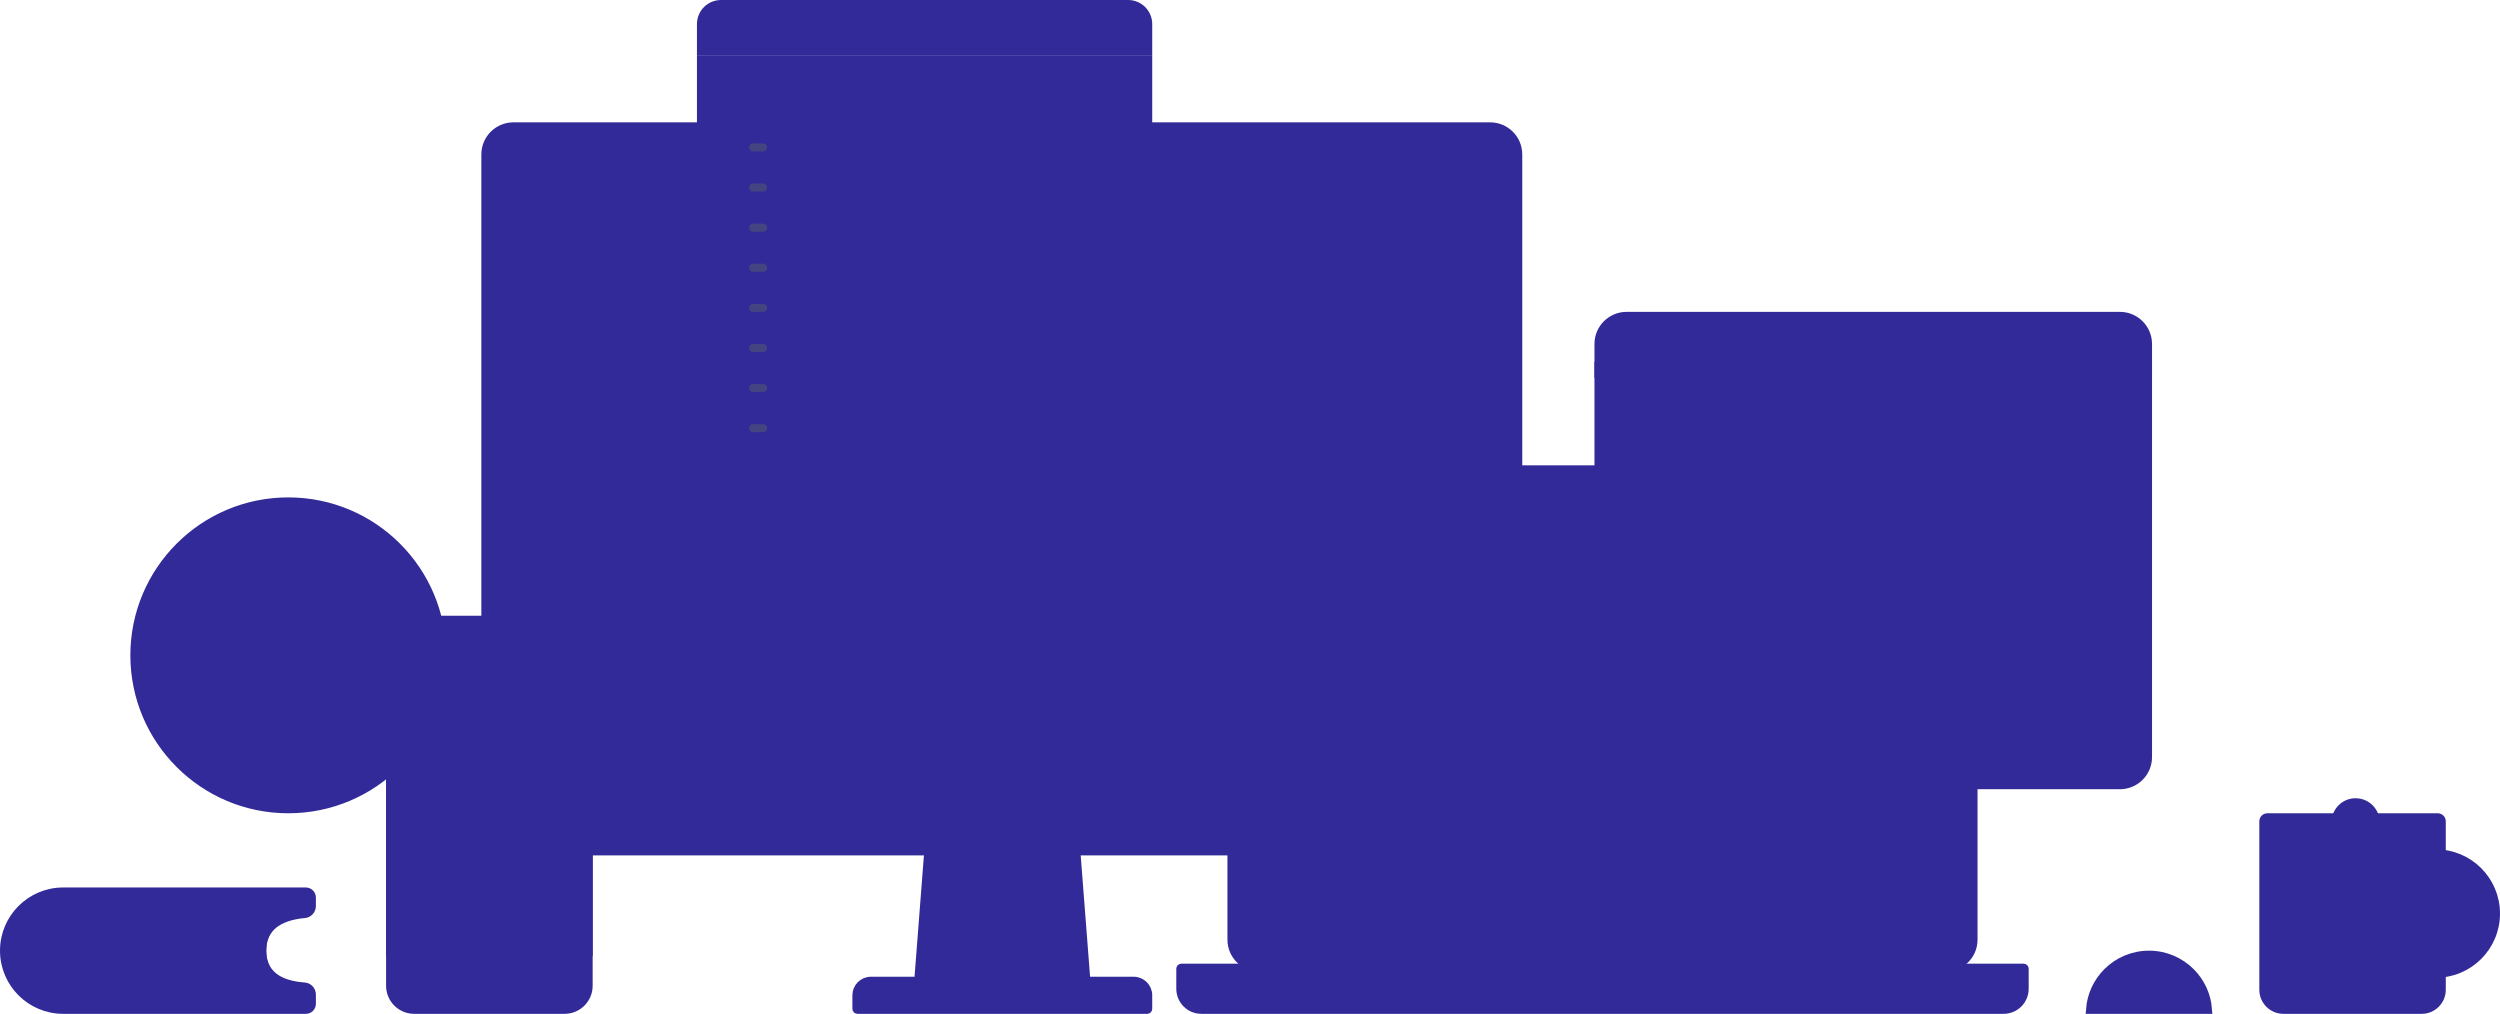
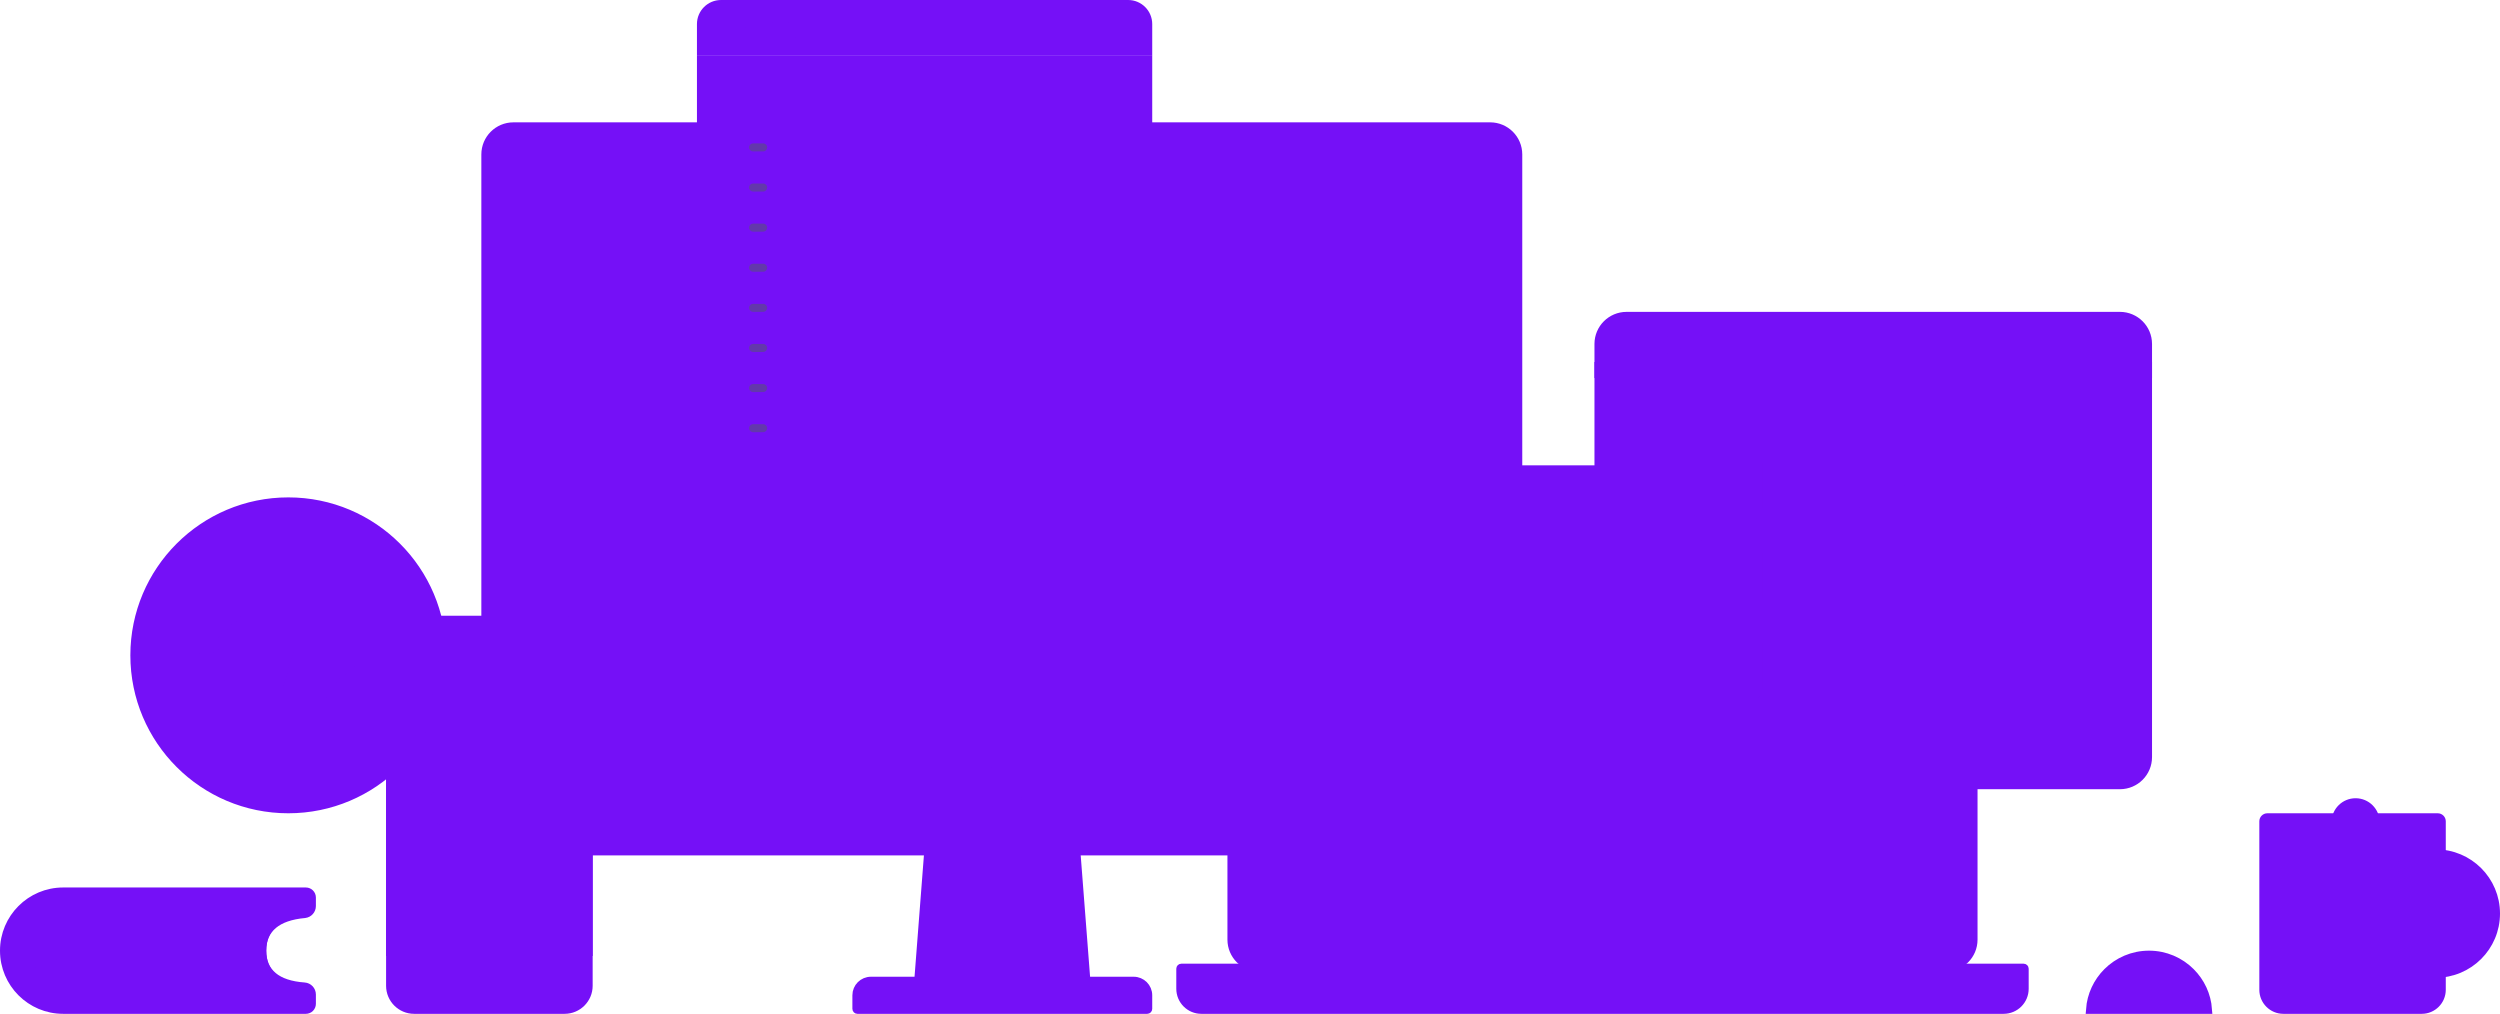
<svg xmlns="http://www.w3.org/2000/svg" width="2493px" height="1011px" viewBox="0 0 2493 1011" version="1.1">
  <g id="Assets" stroke="none" stroke-width="1" fill="none" fill-rule="evenodd">
    <g id="Group-28">
-       <path d="M1485.994,126 L512.006,126 C504.271,126 497.27,129.133 492.203,134.197 C487.134,139.264 484,146.263 484,153.994 L484,821.006 C484,828.733 487.135,835.733 492.205,840.801 C497.273,845.866 504.274,849 512.006,849 L1485.994,849 C1493.729,849 1500.73,845.867 1505.797,840.803 C1510.866,835.736 1514,828.737 1514,821.006 L1514,153.994 C1514,146.267 1510.865,139.267 1505.795,134.199 C1500.727,129.134 1493.726,126 1485.994,126 Z" id="Case" stroke="#332A99" stroke-width="8" fill="#332A99" />
-       <path d="M1438.007,188 L558.993,188 C555.683,188 552.683,189.344 550.511,191.52 C548.342,193.692 547,196.692 547,200.006 L547,696.994 C547,700.308 548.342,703.309 550.511,705.481 C552.682,707.656 555.681,709 558.993,709 L1438.007,709 C1441.317,709 1444.317,707.656 1446.489,705.48 C1448.658,703.308 1450,700.308 1450,696.994 L1450,200.006 C1450,196.692 1448.658,193.691 1446.489,191.519 C1444.318,189.344 1441.319,188 1438.007,188 Z" id="Case" stroke="#332A99" stroke-width="8" fill="#332A99" />
-       <path d="M1073.35,849 L925.65,849 L915.679,978 L1083.321,978 L1073.35,849 Z" id="Case" stroke="#332A99" stroke-width="8" fill="#332A99" />
-       <path d="M1143.998,978 L855.002,978 C854.726,978 854.476,978.111 854.295,978.292 C854.112,978.476 854,978.73 854,979.009 L854,992.5 C854,996.505 855.623,1000.129 858.248,1002.753 C860.873,1005.377 864.5,1007 868.506,1007 L1130.494,1007 C1134.499,1007 1138.126,1005.376 1140.751,1002.752 C1143.376,1000.128 1145,996.504 1145,992.5 L1145,979.009 C1145,978.729 1144.89,978.475 1144.707,978.292 C1144.526,978.11 1144.275,978 1143.998,978 Z" id="Keyboard" stroke="#332A99" stroke-width="8" fill="#332A99" transform="translate(999.5, 992.5) scale(1, -1) translate(-999.5, -992.5) " />
-       <circle id="Oval-6" stroke="#332A99" stroke-width="8" cx="999.5" cy="784.5" r="18.5" />
-       <rect id="Case" stroke="#332A99" stroke-width="8" fill="#332A99" x="389" y="618" width="198" height="389" rx="24" />
-       <path d="M587,662 L389,662 L389,949.3 L587,949.3 L587,662 Z" id="Case" stroke="#332A99" stroke-width="8" fill="#332A99" />
-       <rect id="Rectangle-11" fill="#332A99" x="441" y="636" width="95" height="8" rx="4" />
-       <rect id="Rectangle-11" fill="#332A99" x="477" y="966" width="22.8" height="22.8" rx="11.4" />
-       <circle id="Oval-6" stroke="#332A99" stroke-width="8" fill="#332A99" cx="445" cy="805" r="15" />
-       <g id="Group-73" transform="translate(480, 779)" fill="#332A99">
+       <path d="M1485.994,126 L512.006,126 C504.271,126 497.27,129.133 492.203,134.197 C487.134,139.264 484,146.263 484,153.994 L484,821.006 C484,828.733 487.135,835.733 492.205,840.801 C497.273,845.866 504.274,849 512.006,849 L1485.994,849 C1493.729,849 1500.73,845.867 1505.797,840.803 C1510.866,835.736 1514,828.737 1514,821.006 L1514,153.994 C1514,146.267 1510.865,139.267 1505.795,134.199 C1500.727,129.134 1493.726,126 1485.994,126 Z" id="Case" stroke="#7510F7" stroke-width="8" fill="#7510F7" />
+       <path d="M1438.007,188 L558.993,188 C555.683,188 552.683,189.344 550.511,191.52 C548.342,193.692 547,196.692 547,200.006 L547,696.994 C547,700.308 548.342,703.309 550.511,705.481 C552.682,707.656 555.681,709 558.993,709 L1438.007,709 C1441.317,709 1444.317,707.656 1446.489,705.48 C1448.658,703.308 1450,700.308 1450,696.994 L1450,200.006 C1450,196.692 1448.658,193.691 1446.489,191.519 C1444.318,189.344 1441.319,188 1438.007,188 Z" id="Case" stroke="#7510F7" stroke-width="8" fill="#7510F7" />
+       <path d="M1073.35,849 L925.65,849 L915.679,978 L1083.321,978 L1073.35,849 Z" id="Case" stroke="#7510F7" stroke-width="8" fill="#7510F7" />
+       <path d="M1143.998,978 L855.002,978 C854.726,978 854.476,978.111 854.295,978.292 C854.112,978.476 854,978.73 854,979.009 L854,992.5 C854,996.505 855.623,1000.129 858.248,1002.753 C860.873,1005.377 864.5,1007 868.506,1007 L1130.494,1007 C1134.499,1007 1138.126,1005.376 1140.751,1002.752 C1143.376,1000.128 1145,996.504 1145,992.5 L1145,979.009 C1145,978.729 1144.89,978.475 1144.707,978.292 C1144.526,978.11 1144.275,978 1143.998,978 Z" id="Keyboard" stroke="#7510F7" stroke-width="8" fill="#7510F7" transform="translate(999.5, 992.5) scale(1, -1) translate(-999.5, -992.5) " />
+       <circle id="Oval-6" stroke="#7510F7" stroke-width="8" cx="999.5" cy="784.5" r="18.5" />
+       <rect id="Case" stroke="#7510F7" stroke-width="8" fill="#7510F7" x="389" y="618" width="198" height="389" rx="24" />
+       <path d="M587,662 L389,662 L389,949.3 L587,949.3 L587,662 Z" id="Case" stroke="#7510F7" stroke-width="8" fill="#7510F7" />
+       <rect id="Rectangle-11" fill="#7510F7" x="441" y="636" width="95" height="8" rx="4" />
+       <rect id="Rectangle-11" fill="#7510F7" x="477" y="966" width="22.8" height="22.8" rx="11.4" />
+       <circle id="Oval-6" stroke="#7510F7" stroke-width="8" fill="#7510F7" cx="445" cy="805" r="15" />
+       <g id="Group-73" transform="translate(480, 779)" fill="#7510F7">
        <rect id="Rectangle-11" x="0" y="0" width="70" height="8" rx="4" />
        <rect id="Rectangle-11" x="0" y="22" width="50" height="8" rx="4" />
        <rect id="Rectangle-11" x="0" y="44" width="30" height="8" rx="4" />
      </g>
-       <circle id="Oval-7" stroke="#332A99" stroke-width="8" fill="#332A99" cx="287.5" cy="653.5" r="153.5" />
-       <path d="M1940.009,468 L1255.991,468 C1248.259,468 1241.262,471.134 1236.197,476.2 C1231.132,481.267 1228,488.267 1228,496 L1228,937 C1228,944.728 1231.134,951.729 1236.2,956.797 C1241.265,961.865 1248.262,965 1255.991,965 L1940.009,965 C1947.741,965 1954.738,961.866 1959.803,956.8 C1964.868,951.733 1968,944.733 1968,937 L1968,496 C1968,488.272 1964.866,481.271 1959.8,476.203 C1954.735,471.135 1947.738,468 1940.009,468 Z" id="Case" stroke="#332A99" stroke-width="8" fill="#332A99" />
-       <path d="M2018.008,965 L1177.992,965 C1177.719,965 1177.472,965.112 1177.293,965.291 C1177.112,965.472 1177,965.723 1177,966 L1177,986 C1177,991.8 1179.351,997.049 1183.152,1000.849 C1186.953,1004.65 1192.206,1007 1198.007,1007 L1997.993,1007 C2003.794,1007 2009.046,1004.649 2012.848,1000.849 C2016.649,997.049 2019,991.799 2019,986 L2019,966 C2019,965.723 2018.887,965.473 2018.705,965.291 C2018.527,965.113 2018.281,965 2018.008,965 Z" id="Keyboard" stroke="#332A99" stroke-width="8" fill="#332A99" />
-       <path d="M1653.29,965.449 L1541.307,965.449 C1543.256,970.584 1546.53,975.065 1550.71,978.477 C1556.048,982.836 1562.866,985.448 1570.294,985.448 L1624.304,985.448 C1631.73,985.448 1638.548,982.835 1643.886,978.476 C1648.066,975.064 1651.34,970.583 1653.29,965.449 Z" id="Notch" stroke="#332A99" stroke-width="8" fill="#332A99" />
-       <rect id="Screen" fill="#332A99" x="1257" y="511" width="681.407" height="411.85" rx="8" />
+       <circle id="Oval-7" stroke="#7510F7" stroke-width="8" fill="#7510F7" cx="287.5" cy="653.5" r="153.5" />
+       <path d="M1940.009,468 L1255.991,468 C1248.259,468 1241.262,471.134 1236.197,476.2 C1231.132,481.267 1228,488.267 1228,496 L1228,937 C1228,944.728 1231.134,951.729 1236.2,956.797 C1241.265,961.865 1248.262,965 1255.991,965 L1940.009,965 C1947.741,965 1954.738,961.866 1959.803,956.8 C1964.868,951.733 1968,944.733 1968,937 L1968,496 C1968,488.272 1964.866,481.271 1959.8,476.203 C1954.735,471.135 1947.738,468 1940.009,468 Z" id="Case" stroke="#7510F7" stroke-width="8" fill="#7510F7" />
+       <path d="M2018.008,965 L1177.992,965 C1177.719,965 1177.472,965.112 1177.293,965.291 C1177.112,965.472 1177,965.723 1177,966 L1177,986 C1177,991.8 1179.351,997.049 1183.152,1000.849 C1186.953,1004.65 1192.206,1007 1198.007,1007 L1997.993,1007 C2003.794,1007 2009.046,1004.649 2012.848,1000.849 C2016.649,997.049 2019,991.799 2019,986 L2019,966 C2019,965.723 2018.887,965.473 2018.705,965.291 C2018.527,965.113 2018.281,965 2018.008,965 Z" id="Keyboard" stroke="#7510F7" stroke-width="8" fill="#7510F7" />
+       <path d="M1653.29,965.449 L1541.307,965.449 C1543.256,970.584 1546.53,975.065 1550.71,978.477 C1556.048,982.836 1562.866,985.448 1570.294,985.448 L1624.304,985.448 C1631.73,985.448 1638.548,982.835 1643.886,978.476 C1648.066,975.064 1651.34,970.583 1653.29,965.449 Z" id="Notch" stroke="#7510F7" stroke-width="8" fill="#7510F7" />
+       <rect id="Screen" fill="#7510F7" x="1257" y="511" width="681.407" height="411.85" rx="8" />
      <g id="Group-69" transform="translate(695, 0)">
        <circle id="Oval-3" fill="#293347" cx="282" cy="197" r="5" />
-         <path d="M450,59 L4,59 L4,494.001 C4,499.527 6.238,504.525 9.858,508.143 C13.479,511.763 18.482,514 24.009,514 L429.991,514 C435.517,514 440.52,511.762 444.14,508.142 C447.761,504.524 450,499.524 450,494.001 L450,59 Z" id="Case" stroke="#332A99" stroke-width="8" fill="#332A99" />
-         <path d="M429.991,4 L24.009,4 C18.483,4 13.481,6.239 9.86,9.859 C6.239,13.479 4,18.48 4,24.004 L4,51 L450,51 L450,24.004 C450,18.481 447.76,13.48 444.139,9.86 C440.518,6.24 435.516,4 429.991,4 Z" id="Case" stroke="#332A99" stroke-width="8" fill="#332A99" />
-         <circle id="Oval-5" fill="#332A99" cx="39" cy="28" r="9" />
-         <circle id="Oval-5" fill="#332A99" cx="69" cy="28" r="9" />
-         <circle id="Oval-5" fill="#332A99" cx="99" cy="28" r="9" />
+         <path d="M450,59 L4,59 L4,494.001 C4,499.527 6.238,504.525 9.858,508.143 C13.479,511.763 18.482,514 24.009,514 L429.991,514 C435.517,514 440.52,511.762 444.14,508.142 C447.761,504.524 450,499.524 450,494.001 L450,59 Z" id="Case" stroke="#7510F7" stroke-width="8" fill="#7510F7" />
+         <path d="M429.991,4 L24.009,4 C18.483,4 13.481,6.239 9.86,9.859 C6.239,13.479 4,18.48 4,24.004 L4,51 L450,51 L450,24.004 C450,18.481 447.76,13.48 444.139,9.86 C440.518,6.24 435.516,4 429.991,4 Z" id="Case" stroke="#7510F7" stroke-width="8" fill="#7510F7" />
+         <circle id="Oval-5" fill="#7510F7" cx="39" cy="28" r="9" />
+         <circle id="Oval-5" fill="#7510F7" cx="69" cy="28" r="9" />
+         <circle id="Oval-5" fill="#7510F7" cx="99" cy="28" r="9" />
        <g id="Group-72" transform="translate(52, 143)">
          <rect id="Rectangle-11" fill="#535B6B" opacity="0.54" x="0" y="200" width="18" height="8" rx="4" />
          <rect id="Rectangle-11" fill="#535B6B" opacity="0.54" x="0" y="0" width="18" height="8" rx="4" />
-           <path d="M34,0 L61,0 C63.209,-4.05812251e-16 65,1.791 65,4 C65,6.209 63.209,8 61,8 L34,8 C31.791,8 30,6.209 30,4 C30,1.791 31.791,4.05812251e-16 34,0 Z" id="Rectangle-11" fill="#332A99" />
-           <path d="M79,0 L106,0 C108.209,-4.05812251e-16 110,1.791 110,4 C110,6.209 108.209,8 106,8 L79,8 C76.791,8 75,6.209 75,4 C75,1.791 76.791,4.05812251e-16 79,0 Z" id="Rectangle-11" fill="#332A99" />
-           <path d="M124,0 L174,0 C176.209,-4.05812251e-16 178,1.791 178,4 C178,6.209 176.209,8 174,8 L124,8 C121.791,8 120,6.209 120,4 C120,1.791 121.791,4.05812251e-16 124,0 Z" id="Rectangle-11" fill="#332A99" />
-           <path d="M192,0 L266,0 C268.209,-4.05812251e-16 270,1.791 270,4 C270,6.209 268.209,8 266,8 L192,8 C189.791,8 188,6.209 188,4 C188,1.791 189.791,4.05812251e-16 192,0 Z" id="Rectangle-11" fill="#332A99" />
+           <path d="M34,0 L61,0 C63.209,-4.05812251e-16 65,1.791 65,4 C65,6.209 63.209,8 61,8 L34,8 C31.791,8 30,6.209 30,4 C30,1.791 31.791,4.05812251e-16 34,0 Z" id="Rectangle-11" fill="#7510F7" />
+           <path d="M79,0 L106,0 C108.209,-4.05812251e-16 110,1.791 110,4 C110,6.209 108.209,8 106,8 L79,8 C76.791,8 75,6.209 75,4 C75,1.791 76.791,4.05812251e-16 79,0 Z" id="Rectangle-11" fill="#7510F7" />
+           <path d="M124,0 L174,0 C176.209,-4.05812251e-16 178,1.791 178,4 C178,6.209 176.209,8 174,8 L124,8 C121.791,8 120,6.209 120,4 C120,1.791 121.791,4.05812251e-16 124,0 Z" id="Rectangle-11" fill="#7510F7" />
+           <path d="M192,0 L266,0 C268.209,-4.05812251e-16 270,1.791 270,4 C270,6.209 268.209,8 266,8 L192,8 C189.791,8 188,6.209 188,4 C188,1.791 189.791,4.05812251e-16 192,0 Z" id="Rectangle-11" fill="#7510F7" />
          <rect id="Rectangle-11" fill="#535B6B" opacity="0.54" x="0" y="40" width="18" height="8" rx="4" />
          <rect id="Rectangle-11" fill="#535B6B" opacity="0.54" x="0" y="80" width="18" height="8" rx="4" />
          <rect id="Rectangle-11" fill="#535B6B" opacity="0.54" x="0" y="120" width="18" height="8" rx="4" />
          <rect id="Rectangle-11" fill="#535B6B" opacity="0.54" x="0" y="160" width="18" height="8" rx="4" />
          <rect id="Rectangle-11" fill="#535B6B" opacity="0.54" x="0" y="240" width="18" height="8" rx="4" />
          <rect id="Rectangle-11" fill="#535B6B" opacity="0.54" x="0" y="280" width="18" height="8" rx="4" />
-           <rect id="Rectangle-11" fill="#332A99" x="30" y="40" width="70" height="8" rx="4" />
-           <rect id="Rectangle-11" fill="#332A99" x="110" y="40" width="120" height="8" rx="4" />
-           <rect id="Rectangle-11" fill="#332A99" x="240" y="40" width="50" height="8" rx="4" />
-           <rect id="Rectangle-11" fill="#332A99" x="30" y="80" width="50" height="8" rx="4" />
-           <rect id="Rectangle-11" fill="#332A99" x="90" y="80" width="50" height="8" rx="4" />
-           <rect id="Rectangle-11" fill="#332A99" x="150" y="80" width="30" height="8" rx="4" />
-           <rect id="Rectangle-11" fill="#332A99" x="30" y="120" width="100" height="8" rx="4" />
-           <rect id="Rectangle-11" fill="#332A99" x="140" y="120" width="70" height="8" rx="4" />
-           <rect id="Rectangle-11" fill="#332A99" x="30" y="160" width="100" height="8" rx="4" />
-           <rect id="Rectangle-11" fill="#332A99" x="140" y="160" width="130" height="8" rx="4" />
-           <rect id="Rectangle-11" fill="#332A99" x="30" y="200" width="70" height="8" rx="4" />
-           <rect id="Rectangle-11" fill="#332A99" x="110" y="200" width="70" height="8" rx="4" />
-           <rect id="Rectangle-11" fill="#332A99" x="190" y="200" width="40" height="8" rx="4" />
-           <rect id="Rectangle-11" fill="#332A99" x="30" y="240" width="130" height="8" rx="4" />
-           <rect id="Rectangle-11" fill="#332A99" x="30" y="280" width="60" height="8" rx="4" />
+           <rect id="Rectangle-11" fill="#7510F7" x="30" y="40" width="70" height="8" rx="4" />
+           <rect id="Rectangle-11" fill="#7510F7" x="110" y="40" width="120" height="8" rx="4" />
+           <rect id="Rectangle-11" fill="#7510F7" x="240" y="40" width="50" height="8" rx="4" />
+           <rect id="Rectangle-11" fill="#7510F7" x="30" y="80" width="50" height="8" rx="4" />
+           <rect id="Rectangle-11" fill="#7510F7" x="90" y="80" width="50" height="8" rx="4" />
+           <rect id="Rectangle-11" fill="#7510F7" x="150" y="80" width="30" height="8" rx="4" />
+           <rect id="Rectangle-11" fill="#7510F7" x="30" y="120" width="100" height="8" rx="4" />
+           <rect id="Rectangle-11" fill="#7510F7" x="140" y="120" width="70" height="8" rx="4" />
+           <rect id="Rectangle-11" fill="#7510F7" x="30" y="160" width="100" height="8" rx="4" />
+           <rect id="Rectangle-11" fill="#7510F7" x="140" y="160" width="130" height="8" rx="4" />
+           <rect id="Rectangle-11" fill="#7510F7" x="30" y="200" width="70" height="8" rx="4" />
+           <rect id="Rectangle-11" fill="#7510F7" x="110" y="200" width="70" height="8" rx="4" />
+           <rect id="Rectangle-11" fill="#7510F7" x="190" y="200" width="40" height="8" rx="4" />
+           <rect id="Rectangle-11" fill="#7510F7" x="30" y="240" width="130" height="8" rx="4" />
+           <rect id="Rectangle-11" fill="#7510F7" x="30" y="280" width="60" height="8" rx="4" />
        </g>
      </g>
      <g id="Group-68" transform="translate(1598, 319)">
-         <path d="M544,46 L-4,46 L-4,435.996 C-4,443.731 -0.865,450.732 4.203,455.799 C9.272,460.866 16.274,464 24.01,464 L515.99,464 C523.729,464 530.73,460.866 535.797,455.8 C540.866,450.733 544,443.731 544,435.996 L544,46 Z" id="Case" stroke="#332A99" stroke-width="8" fill="#332A99" />
-         <path d="M515.99,-4 L24.01,-4 C16.272,-4 9.271,-0.868 4.204,4.196 C-0.866,9.262 -4,16.262 -4,23.993 L-4,54 L544,54 L544,23.993 C544,16.263 540.865,9.264 535.795,4.198 C530.727,-0.867 523.725,-4 515.99,-4 Z" id="Case" stroke="#332A99" stroke-width="8" fill="#332A99" />
-         <circle id="Oval-5" fill="#332A99" cx="39" cy="25" r="9" />
-         <circle id="Oval-5" fill="#332A99" cx="69" cy="25" r="9" />
-         <circle id="Oval-5" fill="#332A99" cx="99" cy="25" r="9" />
+         <path d="M544,46 L-4,46 L-4,435.996 C-4,443.731 -0.865,450.732 4.203,455.799 C9.272,460.866 16.274,464 24.01,464 L515.99,464 C523.729,464 530.73,460.866 535.797,455.8 C540.866,450.733 544,443.731 544,435.996 L544,46 Z" id="Case" stroke="#7510F7" stroke-width="8" fill="#7510F7" />
+         <path d="M515.99,-4 L24.01,-4 C16.272,-4 9.271,-0.868 4.204,4.196 C-0.866,9.262 -4,16.262 -4,23.993 L-4,54 L544,54 L544,23.993 C544,16.263 540.865,9.264 535.795,4.198 C530.727,-0.867 523.725,-4 515.99,-4 Z" id="Case" stroke="#7510F7" stroke-width="8" fill="#7510F7" />
+         <circle id="Oval-5" fill="#7510F7" cx="39" cy="25" r="9" />
+         <circle id="Oval-5" fill="#7510F7" cx="69" cy="25" r="9" />
+         <circle id="Oval-5" fill="#7510F7" cx="99" cy="25" r="9" />
        <g id="Group-61" transform="translate(219, 139)">
-           <circle id="Oval-6" stroke="#332A99" stroke-width="9" cx="116" cy="116" r="100" />
-           <path d="M129,4 L105,4 L105,28 L129,28 L129,4 Z" id="Rectangle-12" stroke="#332A99" stroke-width="8" fill="#332A99" />
-           <path d="M128,204 L104,204 L104,228 L128,228 L128,204 Z" id="Rectangle-12" stroke="#332A99" stroke-width="8" fill="#332A99" />
-           <path d="M28,105 L4,105 L4,129 L28,129 L28,105 Z" id="Rectangle-12" stroke="#332A99" stroke-width="8" fill="#332A99" />
-           <line x1="216" y1="26" x2="216" y2="101" id="Line" stroke="#332A99" stroke-width="8" stroke-linecap="square" />
-           <line x1="216" y1="131" x2="216" y2="206" id="Line" stroke="#332A99" stroke-width="8" stroke-linecap="square" />
-           <circle id="Oval-5" fill="#332A99" cx="216" cy="23" r="12" />
-           <circle id="Oval-5" fill="#332A99" cx="216" cy="213" r="12" />
-           <path d="M227,105 L203,105 L203,129 L227,129 L227,105 Z" id="Rectangle-12" stroke="#332A99" stroke-width="8" fill="#332A99" />
+           <circle id="Oval-6" stroke="#7510F7" stroke-width="9" cx="116" cy="116" r="100" />
+           <path d="M129,4 L105,4 L105,28 L129,28 L129,4 Z" id="Rectangle-12" stroke="#7510F7" stroke-width="8" fill="#7510F7" />
+           <path d="M128,204 L104,204 L104,228 L128,228 L128,204 Z" id="Rectangle-12" stroke="#7510F7" stroke-width="8" fill="#7510F7" />
+           <path d="M28,105 L4,105 L4,129 L28,129 L28,105 Z" id="Rectangle-12" stroke="#7510F7" stroke-width="8" fill="#7510F7" />
+           <line x1="216" y1="26" x2="216" y2="101" id="Line" stroke="#7510F7" stroke-width="8" stroke-linecap="square" />
+           <line x1="216" y1="131" x2="216" y2="206" id="Line" stroke="#7510F7" stroke-width="8" stroke-linecap="square" />
+           <circle id="Oval-5" fill="#7510F7" cx="216" cy="23" r="12" />
+           <circle id="Oval-5" fill="#7510F7" cx="216" cy="213" r="12" />
+           <path d="M227,105 L203,105 L203,129 L227,129 L227,105 Z" id="Rectangle-12" stroke="#7510F7" stroke-width="8" fill="#7510F7" />
        </g>
        <g id="Group-60" transform="translate(90, 130)">
-           <rect id="Rectangle-15" fill="#332A99" x="0" y="0" width="70" height="70" rx="12" />
-           <rect id="Rectangle-15" fill="#332A99" x="0" y="90" width="70" height="70" rx="12" />
-           <rect id="Rectangle-15" fill="#332A99" x="0" y="180" width="70" height="70" rx="12" />
+           <rect id="Rectangle-15" fill="#7510F7" x="0" y="0" width="70" height="70" rx="12" />
+           <rect id="Rectangle-15" fill="#7510F7" x="0" y="90" width="70" height="70" rx="12" />
+           <rect id="Rectangle-15" fill="#7510F7" x="0" y="180" width="70" height="70" rx="12" />
        </g>
      </g>
-       <g id="Group-65" transform="translate(2253, 800)" stroke="#332A99" stroke-width="8">
-         <g id="Group-64" transform="translate(116, 51)" fill="#332A99">
+       <g id="Group-65" transform="translate(2253, 800)" stroke="#7510F7" stroke-width="8">
+         <g id="Group-64" transform="translate(116, 51)" fill="#7510F7">
          <circle id="Oval-8" cx="60" cy="60" r="60" />
          <circle id="Oval-8" cx="60" cy="60" r="35" />
        </g>
-         <circle id="Oval-8" fill="#332A99" cx="96" cy="20" r="20" />
-         <path d="M177.93,15 L8,15 C6.895,15 5.895,15.448 5.172,16.172 C4.448,16.895 4,17.895 4,19 L4,187 C4,192.523 6.239,197.523 9.858,201.142 C13.477,204.761 18.477,207 24,207 L161.93,207 C167.452,207 172.452,204.761 176.072,201.142 C179.691,197.523 181.93,192.523 181.93,187 L181.93,19 C181.93,17.895 181.482,16.895 180.758,16.172 C180.034,15.448 179.034,15 177.93,15 Z" id="Rectangle-16" fill="#332A99" />
-         <path d="M133,69 L97,69 C94.791,69 92.791,69.895 91.343,71.343 C89.895,72.791 89,74.791 89,77 L89,125 C89,127.209 89.895,129.209 91.343,130.657 C92.791,132.105 94.791,133 97,133 L133,133 C135.209,133 137.209,132.105 138.657,130.657 C140.105,129.209 141,127.209 141,125 L141,77 C141,74.791 140.105,72.791 138.657,71.343 C137.209,69.895 135.209,69 133,69 Z" id="Rectangle-16" fill="#332A99" />
+         <circle id="Oval-8" fill="#7510F7" cx="96" cy="20" r="20" />
+         <path d="M177.93,15 L8,15 C6.895,15 5.895,15.448 5.172,16.172 C4.448,16.895 4,17.895 4,19 L4,187 C4,192.523 6.239,197.523 9.858,201.142 C13.477,204.761 18.477,207 24,207 L161.93,207 C167.452,207 172.452,204.761 176.072,201.142 C179.691,197.523 181.93,192.523 181.93,187 L181.93,19 C181.93,17.895 181.482,16.895 180.758,16.172 C180.034,15.448 179.034,15 177.93,15 Z" id="Rectangle-16" fill="#7510F7" />
+         <path d="M133,69 L97,69 C94.791,69 92.791,69.895 91.343,71.343 C89.895,72.791 89,74.791 89,77 L89,125 C89,127.209 89.895,129.209 91.343,130.657 C92.791,132.105 94.791,133 97,133 L133,133 C135.209,133 137.209,132.105 138.657,130.657 C140.105,129.209 141,127.209 141,125 L141,77 C141,74.791 140.105,72.791 138.657,71.343 C137.209,69.895 135.209,69 133,69 Z" id="Rectangle-16" fill="#7510F7" />
        <line x1="114.5" y1="16.5" x2="114.5" y2="62" id="Line-2" stroke-linecap="square" />
      </g>
      <g id="Group-78" transform="translate(2080, 948)">
-         <path d="M63,4.2 C46.763,4.2 32.063,10.781 21.422,21.422 C11.707,31.137 5.376,44.237 4.348,58.8 L121.652,58.8 C120.624,44.237 114.293,31.137 104.578,21.422 C93.937,10.781 79.237,4.2 63,4.2 Z" id="Oval-8" stroke="#332A99" stroke-width="8.4" fill="#332A99" />
-         <rect id="Rectangle-11" fill="#332A99" x="59" y="5" width="8" height="13" rx="4" />
+         <path d="M63,4.2 C46.763,4.2 32.063,10.781 21.422,21.422 C11.707,31.137 5.376,44.237 4.348,58.8 L121.652,58.8 C120.624,44.237 114.293,31.137 104.578,21.422 C93.937,10.781 79.237,4.2 63,4.2 Z" id="Oval-8" stroke="#7510F7" stroke-width="8.4" fill="#7510F7" />
+         <rect id="Rectangle-11" fill="#7510F7" x="59" y="5" width="8" height="13" rx="4" />
      </g>
      <g id="Group-27" transform="translate(0, 885)">
-         <path d="M305,4 L63,4 C46.708,4 31.958,10.604 21.281,21.281 C10.604,31.958 4,46.708 4,63 C4,79.293 10.604,94.043 21.281,104.72 C31.958,115.397 46.708,122.001 63,122.001 L305,122.001 C306.657,122.001 308.157,121.329 309.243,120.244 C310.328,119.158 311,117.658 311,116.001 L311,106.715 C311,104.616 310.189,102.695 308.854,101.262 C307.519,99.829 305.661,98.884 303.568,98.735 C289.725,97.75 279.435,94.236 272.536,88.526 C265.266,82.509 261.498,74.046 261.498,63 C261.498,51.94 265.274,43.393 272.628,37.232 C279.577,31.409 289.951,27.712 303.949,26.453 C305.952,26.214 307.711,25.247 308.971,23.833 C310.237,22.414 311,20.544 311,18.509 L311,10 C311,8.343 310.328,6.843 309.243,5.757 C308.157,4.672 306.657,4 305,4 Z" id="Rectangle-17" stroke="#332A99" stroke-width="8" fill="#332A99" />
-         <path d="M292.786,27 L62,27 C52.059,27 43.059,31.029 36.544,37.544 C30.029,44.059 26,53.059 26,63 C26,72.941 30.029,81.941 36.544,88.456 C43.059,94.971 52.059,99 62,99 C170.896,99 248.328,99.208 294.297,99.623 L294.297,99.623 C286.25,97.45 277.023,94.37 270.47,87.641 C265.207,82.235 261.498,74.538 261.498,63 C261.498,51.353 265.277,43.627 270.619,38.24 C276.75,32.057 285.176,29.042 292.786,27 Z" id="Rectangle-19" stroke="#332A99" stroke-width="8" fill="#332A99" />
-         <path d="M57.925,72 L260.075,72 C262.243,72 264,73.791 264,76 C264,78.209 262.243,80 260.075,80 L57.925,80 C55.757,80 54,78.209 54,76 C54,73.791 55.757,72 57.925,72 Z" id="Rectangle-18" fill="#332A99" />
-         <path d="M57.925,46 L260.075,46 C262.243,46 264,47.791 264,50 C264,52.209 262.243,54 260.075,54 L57.925,54 C55.757,54 54,52.209 54,50 C54,47.791 55.757,46 57.925,46 Z" id="Rectangle-18" fill="#332A99" />
+         <path d="M305,4 L63,4 C46.708,4 31.958,10.604 21.281,21.281 C10.604,31.958 4,46.708 4,63 C4,79.293 10.604,94.043 21.281,104.72 C31.958,115.397 46.708,122.001 63,122.001 L305,122.001 C306.657,122.001 308.157,121.329 309.243,120.244 C310.328,119.158 311,117.658 311,116.001 L311,106.715 C311,104.616 310.189,102.695 308.854,101.262 C307.519,99.829 305.661,98.884 303.568,98.735 C289.725,97.75 279.435,94.236 272.536,88.526 C265.266,82.509 261.498,74.046 261.498,63 C261.498,51.94 265.274,43.393 272.628,37.232 C279.577,31.409 289.951,27.712 303.949,26.453 C305.952,26.214 307.711,25.247 308.971,23.833 C310.237,22.414 311,20.544 311,18.509 L311,10 C311,8.343 310.328,6.843 309.243,5.757 C308.157,4.672 306.657,4 305,4 Z" id="Rectangle-17" stroke="#7510F7" stroke-width="8" fill="#7510F7" />
+         <path d="M292.786,27 L62,27 C52.059,27 43.059,31.029 36.544,37.544 C30.029,44.059 26,53.059 26,63 C26,72.941 30.029,81.941 36.544,88.456 C43.059,94.971 52.059,99 62,99 C170.896,99 248.328,99.208 294.297,99.623 L294.297,99.623 C286.25,97.45 277.023,94.37 270.47,87.641 C265.207,82.235 261.498,74.538 261.498,63 C261.498,51.353 265.277,43.627 270.619,38.24 C276.75,32.057 285.176,29.042 292.786,27 Z" id="Rectangle-19" stroke="#7510F7" stroke-width="8" fill="#7510F7" />
+         <path d="M57.925,72 L260.075,72 C262.243,72 264,73.791 264,76 C264,78.209 262.243,80 260.075,80 L57.925,80 C55.757,80 54,78.209 54,76 C54,73.791 55.757,72 57.925,72 Z" id="Rectangle-18" fill="#7510F7" />
+         <path d="M57.925,46 L260.075,46 C262.243,46 264,47.791 264,50 C264,52.209 262.243,54 260.075,54 L57.925,54 C55.757,54 54,52.209 54,50 C54,47.791 55.757,46 57.925,46 Z" id="Rectangle-18" fill="#7510F7" />
      </g>
-       <g id="Group-94" transform="translate(199, 589)" fill="#332A99" fill-rule="nonzero">
+       <g id="Group-94" transform="translate(199, 589)" fill="#7510F7" fill-rule="nonzero">
        <path d="M51.154,100.357 C46.247,95.994 41.339,91.631 36.432,87.268 C28.611,80.323 20.812,73.355 12.992,66.41 C11.199,64.829 9.406,63.227 7.636,61.646 C7.636,63.739 7.636,65.853 7.636,67.946 C12.543,63.583 17.451,59.22 22.359,54.857 C30.179,47.912 37.978,40.944 45.799,33.999 C47.591,32.418 49.384,30.816 51.154,29.235 C52.902,27.677 52.88,24.494 51.154,22.936 C49.294,21.222 46.695,21.266 44.813,22.936 C39.905,27.299 34.997,31.662 30.09,36.025 C22.269,42.97 14.471,49.937 6.65,56.882 C4.857,58.463 3.064,60.066 1.294,61.646 C-0.431,63.182 -0.431,66.41 1.294,67.946 C6.202,72.309 11.109,76.672 16.017,81.035 C23.838,87.98 31.636,94.948 39.457,101.893 C41.249,103.473 43.042,105.076 44.813,106.656 C46.56,108.215 49.451,108.504 51.154,106.656 C52.723,104.965 53.014,102.026 51.154,100.357 L51.154,100.357 Z" id="Shape" />
        <path d="M125.886,29.246 C130.793,33.609 135.701,37.972 140.609,42.335 C148.429,49.28 156.228,56.248 164.048,63.193 C165.841,64.773 167.634,66.376 169.404,67.956 C169.404,65.864 169.404,63.749 169.404,61.657 C164.497,66.02 159.589,70.383 154.682,74.746 C146.861,81.691 139.062,88.658 131.242,95.604 C129.449,97.184 127.656,98.787 125.886,100.367 C124.138,101.926 124.16,105.109 125.886,106.667 C127.746,108.381 130.345,108.337 132.228,106.667 C137.135,102.304 142.043,97.941 146.95,93.578 C154.771,86.633 162.569,79.665 170.39,72.72 C172.183,71.14 173.976,69.537 175.746,67.956 C177.472,66.42 177.472,63.193 175.746,61.657 C170.838,57.294 165.931,52.931 161.023,48.568 C153.203,41.623 145.404,34.655 137.583,27.71 C135.791,26.129 133.998,24.527 132.228,22.946 C130.48,21.388 127.589,21.099 125.886,22.946 C124.317,24.638 124.026,27.576 125.886,29.246 L125.886,29.246 Z" id="Shape" />
        <path d="M72.538,126.572 C73.883,122.565 75.205,118.558 76.549,114.529 C79.754,104.89 82.958,95.274 86.163,85.635 C90.017,74.015 93.872,62.418 97.748,50.798 C101.087,40.759 104.426,30.719 107.765,20.68 C109.356,15.805 111.149,10.952 112.628,6.01 C112.65,5.943 112.673,5.877 112.695,5.81 C113.435,3.606 111.844,0.846 109.558,0.334 C107.093,-0.223 104.83,1.068 104.045,3.45 C102.701,7.457 101.379,11.464 100.034,15.493 C96.83,25.132 93.625,34.748 90.421,44.387 C86.566,56.007 82.712,67.604 78.835,79.224 C75.496,89.264 72.157,99.303 68.818,109.342 C67.227,114.195 65.434,119.048 63.955,123.99 C63.933,124.057 63.911,124.123 63.888,124.19 C63.149,126.394 64.74,129.154 67.025,129.666 C69.49,130.223 71.754,128.932 72.538,126.572 L72.538,126.572 Z" id="Shape" />
      </g>
    </g>
  </g>
</svg>
